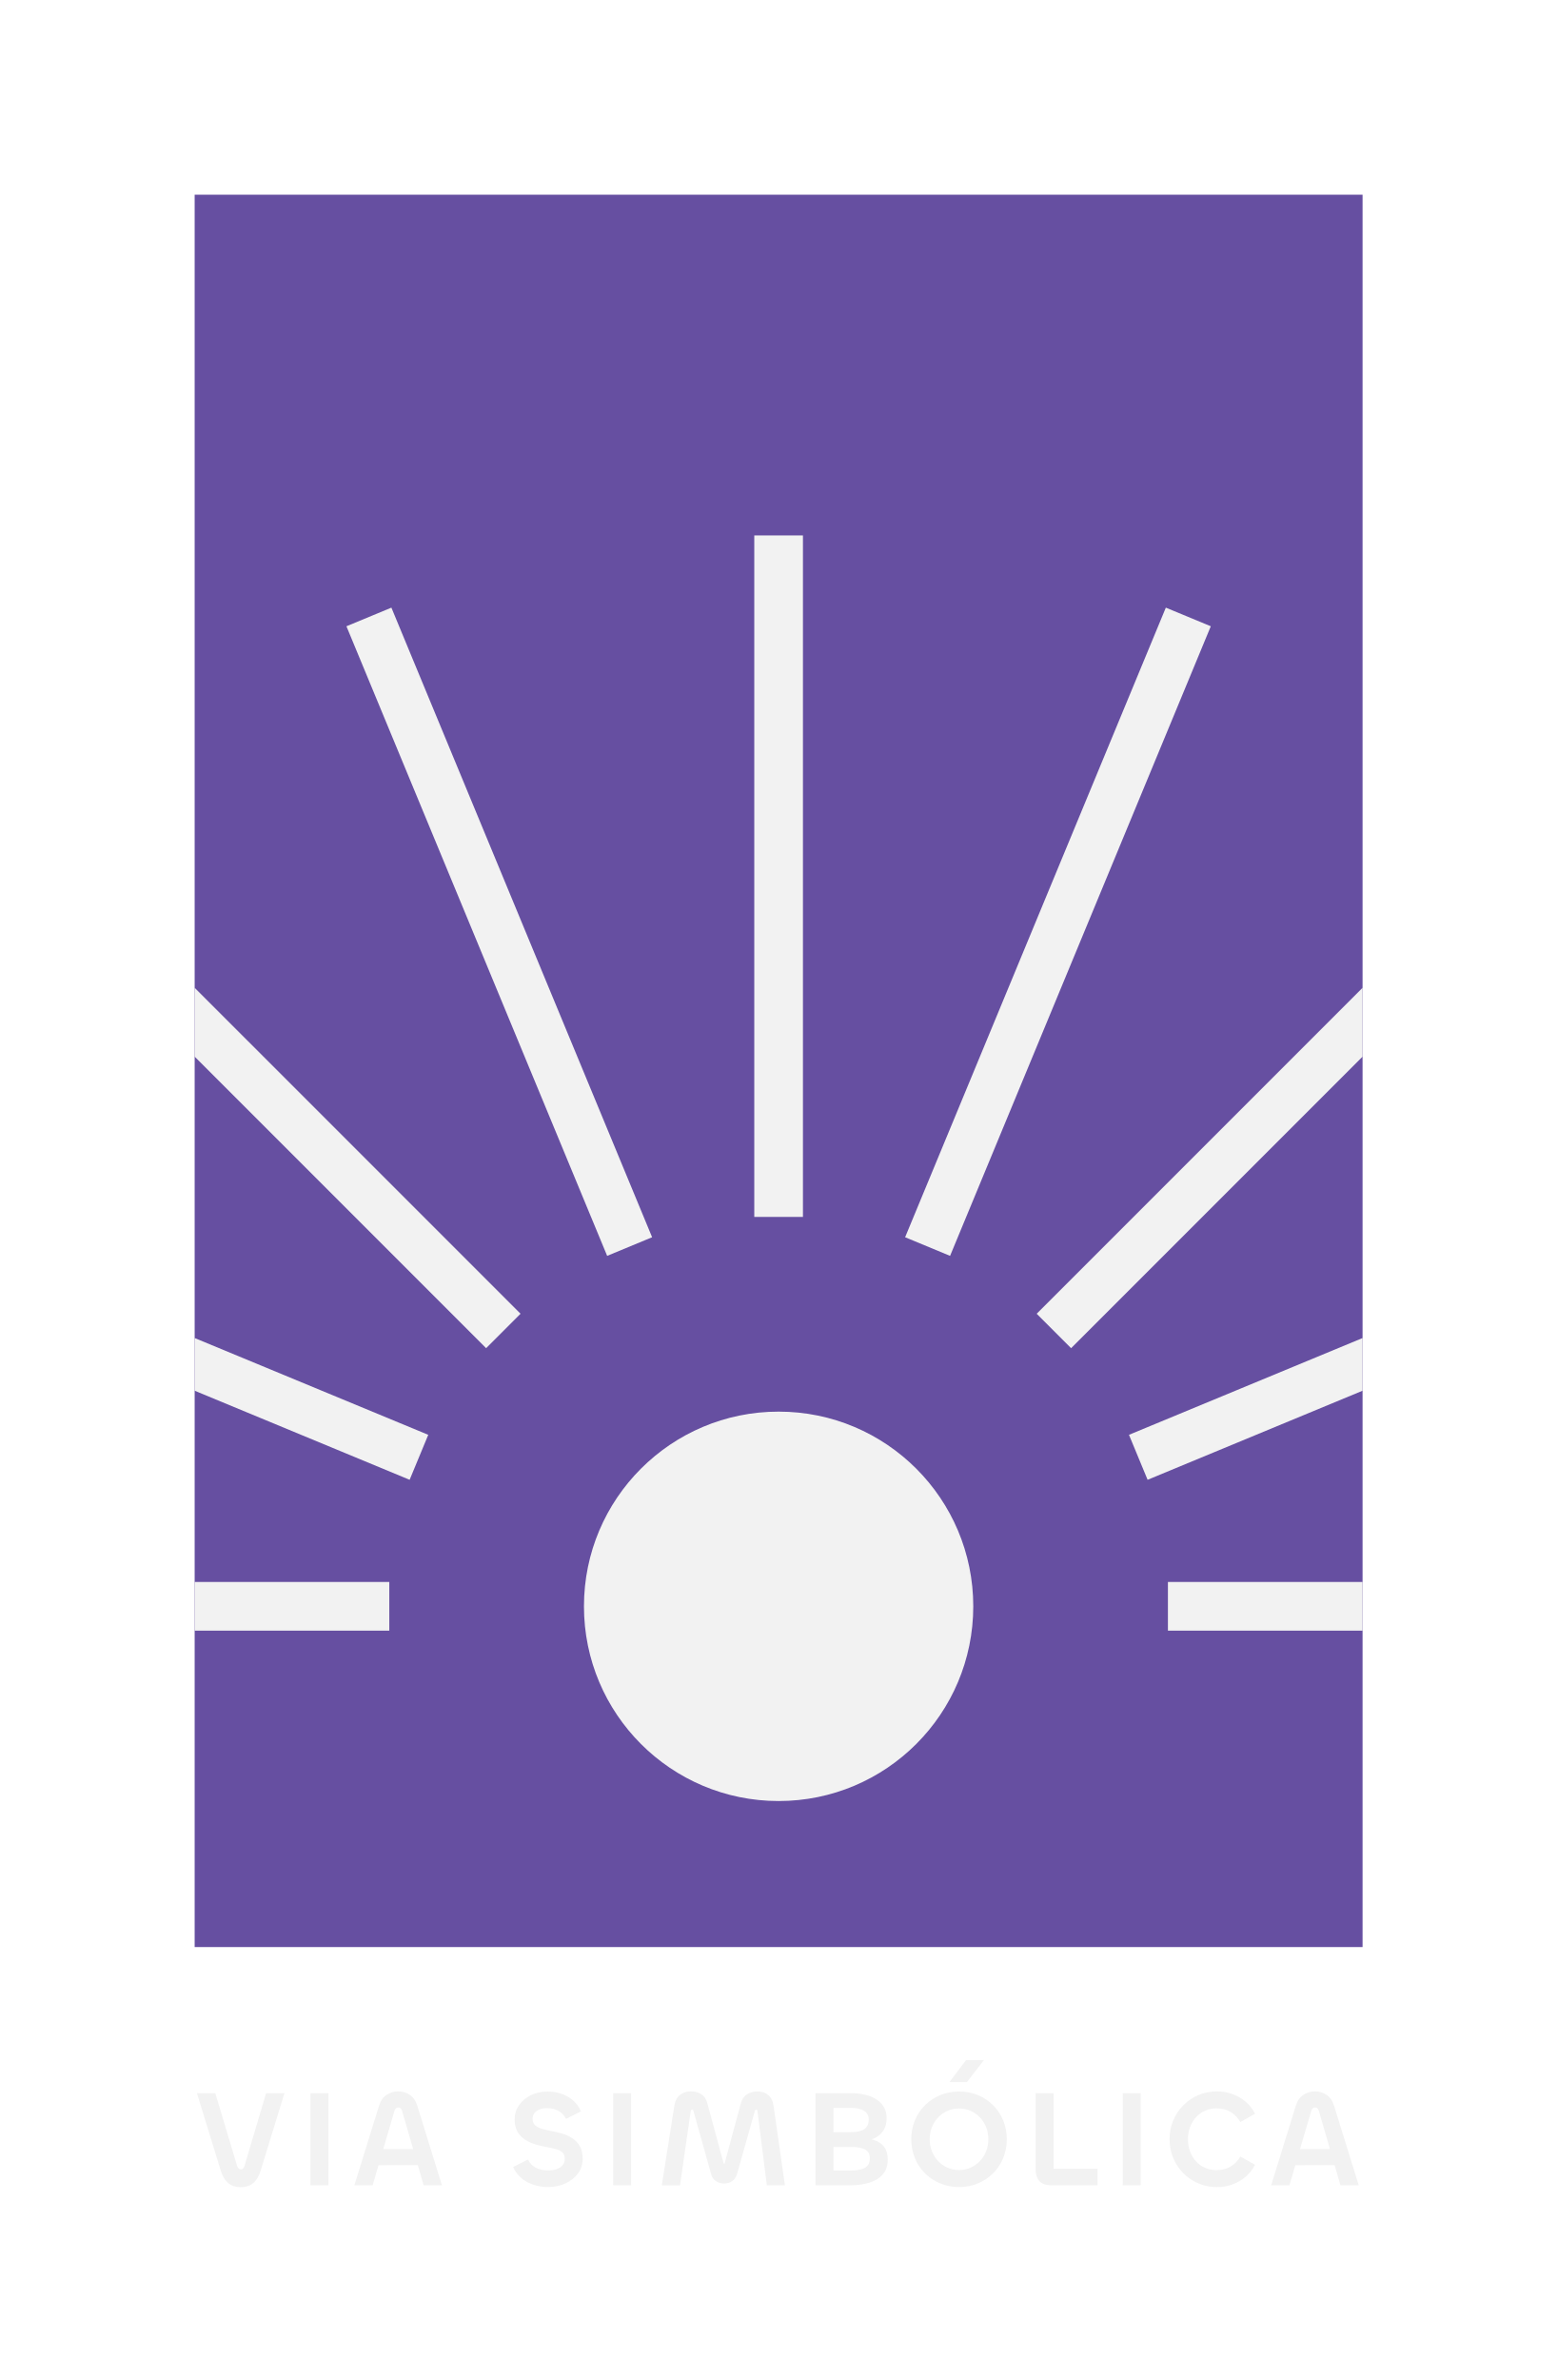
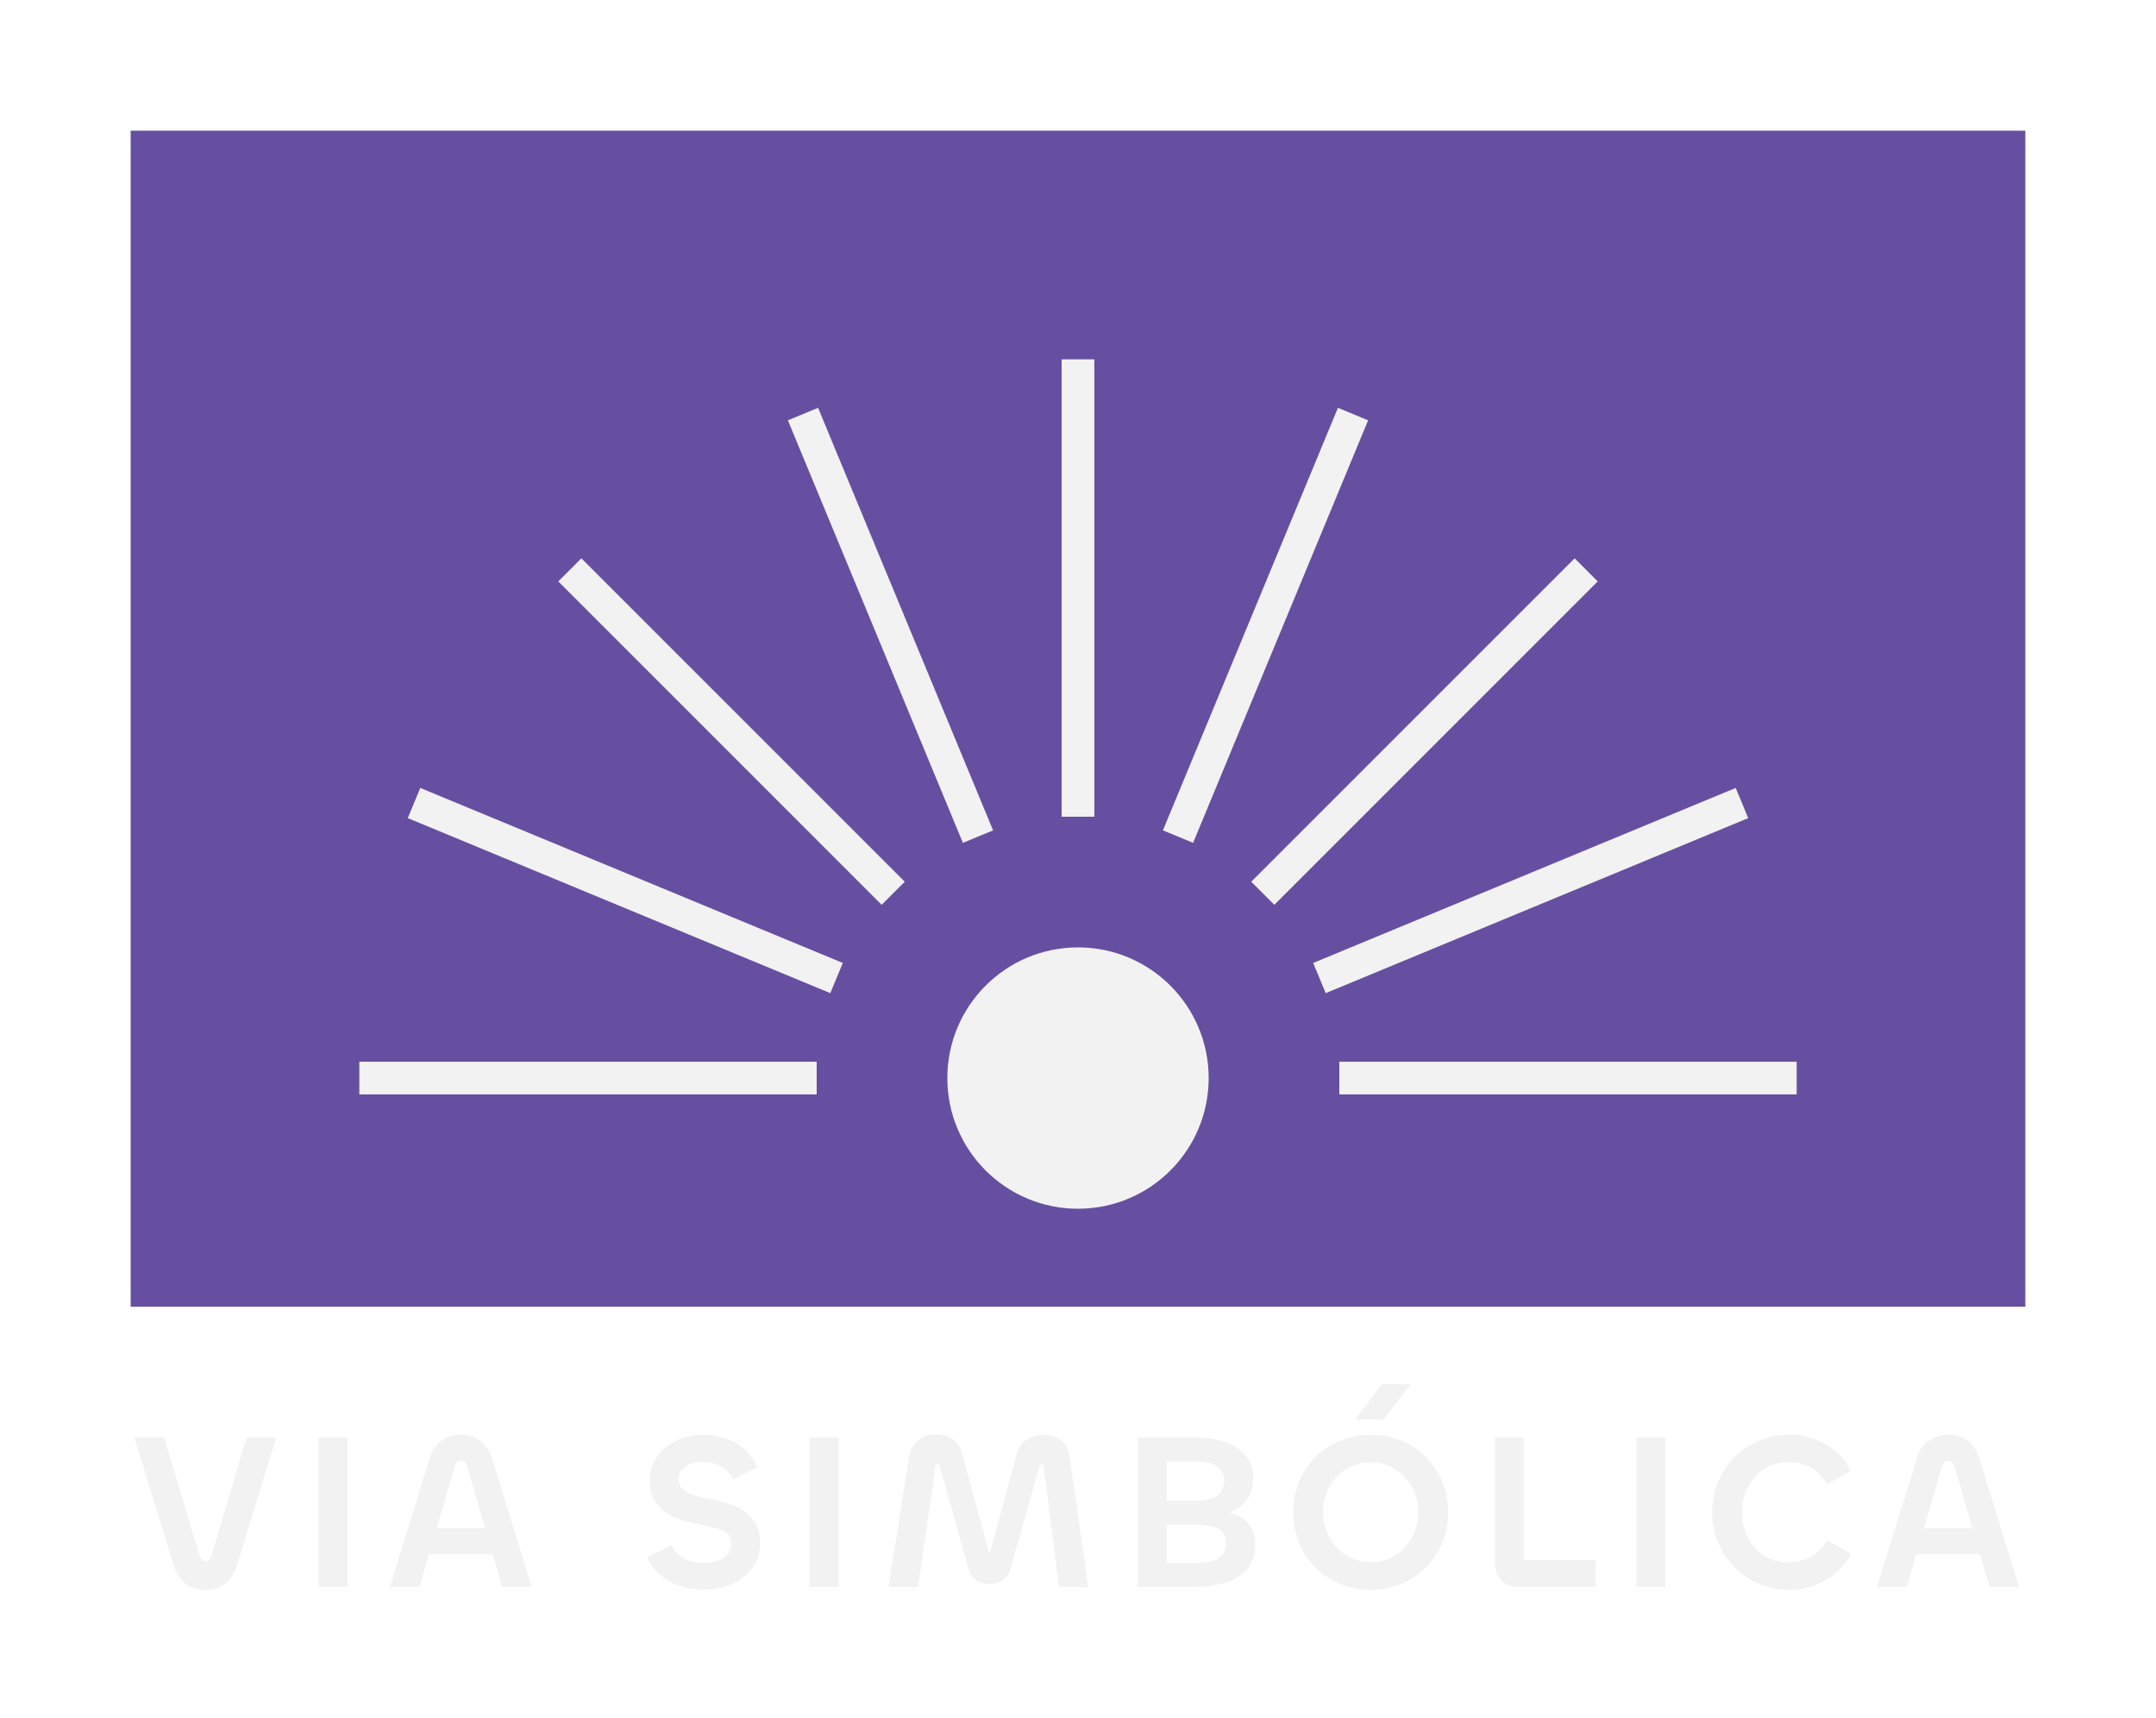
- <svg xmlns="http://www.w3.org/2000/svg" viewBox="0 0 256 391.153">
-   <defs>
-     <clipPath id="placa">
-       <rect width="192" height="288" />
-     </clipPath>
-   </defs>
+ <svg xmlns="http://www.w3.org/2000/svg" viewBox="0 0 528 420.619">
  <g transform="translate(32 32)">
-     <rect width="192" height="288" fill="#664FA1" />
-     <g clip-path="url(#placa)">
-       <g fill="#F2F2F2" transform="translate(96 232)">
-         <rect x="-4" y="-176" width="8" height="112" transform="rotate(0)" />
-         <rect x="-4" y="-176" width="8" height="112" transform="rotate(22.5)" />
-         <rect x="-4" y="-176" width="8" height="112" transform="rotate(-22.5)" />
-         <rect x="-4" y="-176" width="8" height="112" transform="rotate(45)" />
-         <rect x="-4" y="-176" width="8" height="112" transform="rotate(-45)" />
-         <rect x="-4" y="-176" width="8" height="112" transform="rotate(67.5)" />
-         <rect x="-4" y="-176" width="8" height="112" transform="rotate(-67.5)" />
-         <rect x="-4" y="-176" width="8" height="112" transform="rotate(90)" />
-         <rect x="-4" y="-176" width="8" height="112" transform="rotate(-90)" />
-         <circle r="32" />
-       </g>
+     <rect width="464" height="288" fill="#664FA1" />
+     <g fill="#F2F2F2" transform="translate(232 232)">
+       <rect x="-4" y="-176" width="8" height="112" transform="rotate(0)" />
+       <rect x="-4" y="-176" width="8" height="112" transform="rotate(22.5)" />
+       <rect x="-4" y="-176" width="8" height="112" transform="rotate(-22.5)" />
+       <rect x="-4" y="-176" width="8" height="112" transform="rotate(45)" />
+       <rect x="-4" y="-176" width="8" height="112" transform="rotate(-45)" />
+       <rect x="-4" y="-176" width="8" height="112" transform="rotate(67.5)" />
+       <rect x="-4" y="-176" width="8" height="112" transform="rotate(-67.5)" />
+       <rect x="-4" y="-176" width="8" height="112" transform="rotate(90)" />
+       <rect x="-4" y="-176" width="8" height="112" transform="rotate(-90)" />
+       <circle r="32" />
    </g>
  </g>
-   <path fill="#F2F2F2" transform="translate(32 359.153)" d="M7.574 0.31Q6.337 0.31 5.525 -0.361Q4.713 -1.033 4.301 -2.376L0.376 -15.149H3.391L6.979 -3.19Q7.073 -2.912 7.217 -2.768Q7.361 -2.624 7.587 -2.624Q7.824 -2.624 7.967 -2.768Q8.11 -2.912 8.194 -3.19L11.747 -15.149H14.762L10.838 -2.376Q10.425 -1.033 9.624 -0.361Q8.824 0.31 7.574 0.31Z M19.042 -15.149H21.987V0H19.042Z M37.982 -3.311 29.185 -3.3V-5.946H37.982ZM26.257 0 30.323 -13.112Q30.69 -14.297 31.563 -14.867Q32.435 -15.437 33.455 -15.437Q34.498 -15.437 35.359 -14.867Q36.22 -14.297 36.588 -13.112L40.653 0H37.648L34.094 -12.249Q33.925 -12.789 33.468 -12.789Q33.01 -12.789 32.851 -12.249L29.262 0Z M58.136 0.28Q56.143 0.28 54.607 -0.564Q53.071 -1.408 52.353 -3.008L54.812 -4.237Q55.208 -3.356 56.056 -2.902Q56.904 -2.449 58.136 -2.449Q58.912 -2.449 59.518 -2.663Q60.124 -2.877 60.485 -3.301Q60.845 -3.725 60.845 -4.34Q60.845 -5.044 60.452 -5.406Q60.059 -5.769 59.389 -5.954Q58.719 -6.138 57.889 -6.279Q57.032 -6.435 56.113 -6.694Q55.194 -6.953 54.392 -7.448Q53.59 -7.942 53.099 -8.757Q52.609 -9.572 52.609 -10.823Q52.609 -12.13 53.325 -13.165Q54.041 -14.2 55.264 -14.803Q56.488 -15.406 58.007 -15.406Q59.842 -15.406 61.32 -14.578Q62.798 -13.749 63.504 -12.149L61.055 -10.91Q60.658 -11.717 59.864 -12.197Q59.069 -12.678 57.888 -12.678Q57.219 -12.678 56.693 -12.465Q56.168 -12.252 55.861 -11.855Q55.554 -11.459 55.554 -10.93Q55.554 -10.248 55.971 -9.867Q56.388 -9.486 57.087 -9.284Q57.786 -9.082 58.642 -8.918Q59.499 -8.763 60.399 -8.504Q61.299 -8.244 62.067 -7.75Q62.834 -7.255 63.312 -6.442Q63.79 -5.628 63.79 -4.364Q63.79 -3.017 63.033 -1.972Q62.276 -0.927 60.996 -0.324Q59.715 0.28 58.136 0.28Z M68.806 -15.149H71.751V0H68.806Z M79.79 0.01H76.798L78.875 -13.17Q79.06 -14.28 79.794 -14.858Q80.527 -15.437 81.599 -15.437Q82.54 -15.437 83.276 -14.981Q84.012 -14.525 84.277 -13.505L86.941 -3.664Q86.977 -3.526 87.041 -3.526Q87.087 -3.526 87.105 -3.551Q87.123 -3.577 87.141 -3.664L89.782 -13.448Q90.047 -14.467 90.806 -14.947Q91.566 -15.427 92.52 -15.427Q93.567 -15.427 94.283 -14.837Q94.999 -14.247 95.161 -13.103L97.036 0H94.066L92.527 -12.151Q92.52 -12.298 92.476 -12.37Q92.433 -12.441 92.316 -12.441Q92.239 -12.441 92.176 -12.38Q92.112 -12.318 92.084 -12.191L89.169 -1.868Q88.936 -1.077 88.361 -0.682Q87.785 -0.287 87.041 -0.287Q86.319 -0.287 85.714 -0.669Q85.11 -1.052 84.913 -1.808L82 -12.211Q81.972 -12.349 81.918 -12.4Q81.865 -12.451 81.778 -12.451Q81.691 -12.451 81.628 -12.385Q81.564 -12.318 81.546 -12.161Z M107.676 0H102.065V-15.149H107.747Q110.562 -15.149 112.16 -14.058Q113.759 -12.966 113.759 -11.035Q113.759 -9.785 113.175 -8.928Q112.592 -8.071 111.565 -7.642Q110.537 -7.212 109.177 -7.212V-7.788Q110.541 -7.788 111.623 -7.46Q112.705 -7.131 113.324 -6.348Q113.942 -5.565 113.942 -4.216Q113.942 -3.085 113.471 -2.278Q113 -1.471 112.151 -0.971Q111.303 -0.47 110.163 -0.235Q109.023 0 107.676 0ZM105.01 -6.304V-2.429H107.82Q108.494 -2.429 109.066 -2.517Q109.637 -2.605 110.072 -2.818Q110.506 -3.03 110.752 -3.418Q110.997 -3.805 110.997 -4.417Q110.997 -5.473 110.219 -5.889Q109.44 -6.304 107.861 -6.304ZM105.01 -12.72V-8.733H107.861Q109.409 -8.733 110.112 -9.246Q110.814 -9.759 110.814 -10.808Q110.814 -11.749 110.062 -12.235Q109.31 -12.72 107.902 -12.72Z M125.665 0.288Q124.002 0.288 122.572 -0.305Q121.141 -0.897 120.068 -1.963Q118.995 -3.029 118.402 -4.469Q117.81 -5.908 117.81 -7.579Q117.81 -9.239 118.402 -10.668Q118.995 -12.097 120.068 -13.163Q121.141 -14.229 122.572 -14.822Q124.002 -15.414 125.665 -15.414Q127.34 -15.414 128.764 -14.822Q130.188 -14.229 131.256 -13.163Q132.325 -12.097 132.917 -10.668Q133.51 -9.239 133.51 -7.579Q133.51 -5.908 132.917 -4.469Q132.325 -3.029 131.251 -1.963Q130.178 -0.897 128.759 -0.305Q127.34 0.288 125.665 0.288ZM125.665 -2.503Q126.667 -2.503 127.547 -2.893Q128.427 -3.284 129.087 -3.972Q129.746 -4.66 130.114 -5.586Q130.482 -6.511 130.482 -7.579Q130.482 -8.648 130.114 -9.562Q129.746 -10.477 129.087 -11.165Q128.427 -11.853 127.552 -12.238Q126.677 -12.624 125.665 -12.624Q124.653 -12.624 123.772 -12.238Q122.892 -11.853 122.233 -11.165Q121.573 -10.477 121.205 -9.562Q120.837 -8.648 120.837 -7.579Q120.837 -6.511 121.205 -5.586Q121.573 -4.66 122.233 -3.972Q122.892 -3.284 123.772 -2.893Q124.653 -2.503 125.665 -2.503ZM126.952 -16.957H124.083L126.815 -20.584H129.756Z M141.2 -15.149V-2.718H148.437V0H140.89Q139.48 0 138.868 -0.694Q138.255 -1.387 138.255 -2.562V-15.149Z M152.574 -15.149H155.519V0H152.574Z M168.073 0.298Q166.43 0.298 165.016 -0.306Q163.602 -0.91 162.534 -1.987Q161.466 -3.064 160.867 -4.497Q160.269 -5.93 160.269 -7.579Q160.269 -9.227 160.867 -10.65Q161.466 -12.073 162.534 -13.15Q163.602 -14.227 165.016 -14.831Q166.43 -15.435 168.073 -15.435Q169.385 -15.435 170.598 -14.998Q171.811 -14.561 172.781 -13.737Q173.75 -12.913 174.311 -11.752L171.91 -10.395Q171.304 -11.435 170.335 -12.039Q169.365 -12.644 167.953 -12.644Q166.949 -12.644 166.102 -12.26Q165.256 -11.875 164.625 -11.193Q163.995 -10.512 163.645 -9.586Q163.296 -8.661 163.296 -7.579Q163.296 -6.486 163.64 -5.556Q163.984 -4.625 164.609 -3.943Q165.233 -3.261 166.091 -2.877Q166.949 -2.493 167.953 -2.493Q169.365 -2.493 170.347 -3.104Q171.329 -3.715 171.91 -4.731L174.311 -3.375Q173.75 -2.226 172.781 -1.401Q171.811 -0.576 170.598 -0.139Q169.385 0.298 168.073 0.298Z M188.696 -3.311 179.899 -3.3V-5.946H188.696ZM176.971 0 181.037 -13.112Q181.404 -14.297 182.276 -14.867Q183.149 -15.437 184.169 -15.437Q185.212 -15.437 186.073 -14.867Q186.934 -14.297 187.302 -13.112L191.367 0H188.362L184.808 -12.249Q184.639 -12.789 184.181 -12.789Q183.724 -12.789 183.565 -12.249L179.976 0Z" />
+   <path fill="#F2F2F2" transform="translate(32 388.619)" d="M18.304 0.749Q15.315 0.749 13.353 -0.873Q11.391 -2.496 10.394 -5.742L0.909 -36.611H8.195L16.867 -7.71Q17.093 -7.037 17.441 -6.689Q17.79 -6.34 18.334 -6.34Q18.909 -6.34 19.254 -6.689Q19.6 -7.037 19.802 -7.71L28.389 -36.611H35.675L26.191 -5.742Q25.193 -2.496 23.259 -0.873Q21.324 0.749 18.304 0.749Z M46.018 -36.611H53.135V0H46.018Z M91.79 -8 70.53 -7.976V-14.37H91.79ZM63.455 0 73.28 -31.686Q74.168 -34.55 76.276 -35.928Q78.384 -37.306 80.85 -37.306Q83.371 -37.306 85.452 -35.928Q87.532 -34.55 88.421 -31.686L98.245 0H90.984L82.394 -29.601Q81.986 -30.906 80.88 -30.906Q79.775 -30.906 79.391 -29.601L70.717 0Z M140.495 0.676Q135.68 0.676 131.967 -1.364Q128.255 -3.403 126.519 -7.269L132.461 -10.24Q133.42 -8.11 135.468 -7.014Q137.517 -5.918 140.495 -5.918Q142.371 -5.918 143.835 -6.435Q145.299 -6.952 146.171 -7.978Q147.043 -9.003 147.043 -10.487Q147.043 -12.19 146.092 -13.065Q145.141 -13.941 143.523 -14.388Q141.905 -14.834 139.898 -15.175Q137.827 -15.551 135.606 -16.177Q133.386 -16.804 131.447 -17.999Q129.508 -19.194 128.323 -21.162Q127.138 -23.131 127.138 -26.156Q127.138 -29.314 128.868 -31.815Q130.598 -34.317 133.556 -35.774Q136.514 -37.232 140.184 -37.232Q144.617 -37.232 148.19 -35.229Q151.762 -33.227 153.468 -29.36L147.55 -26.365Q146.591 -28.315 144.671 -29.477Q142.75 -30.639 139.895 -30.639Q138.28 -30.639 137.009 -30.124Q135.739 -29.609 134.997 -28.651Q134.254 -27.692 134.254 -26.415Q134.254 -24.767 135.262 -23.846Q136.27 -22.926 137.96 -22.437Q139.651 -21.948 141.718 -21.553Q143.789 -21.177 145.965 -20.55Q148.14 -19.924 149.995 -18.729Q151.849 -17.534 153.004 -15.568Q154.16 -13.602 154.16 -10.547Q154.16 -7.291 152.33 -4.766Q150.5 -2.24 147.406 -0.782Q144.312 0.676 140.495 0.676Z M166.282 -36.611H173.399V0H166.282Z M192.825 0.024H185.594L190.615 -31.828Q191.062 -34.509 192.835 -35.908Q194.608 -37.306 197.197 -37.306Q199.472 -37.306 201.251 -36.203Q203.029 -35.101 203.669 -32.637L210.106 -8.855Q210.193 -8.52 210.348 -8.52Q210.46 -8.52 210.503 -8.583Q210.547 -8.645 210.59 -8.855L216.973 -32.498Q217.613 -34.962 219.449 -36.121Q221.284 -37.281 223.59 -37.281Q226.119 -37.281 227.85 -35.856Q229.58 -34.431 229.972 -31.664L234.503 0H227.326L223.608 -29.364Q223.589 -29.72 223.484 -29.893Q223.379 -30.066 223.097 -30.066Q222.912 -30.066 222.758 -29.917Q222.604 -29.769 222.536 -29.462L215.491 -4.515Q214.93 -2.602 213.538 -1.648Q212.147 -0.694 210.348 -0.694Q208.604 -0.694 207.143 -1.618Q205.683 -2.542 205.206 -4.37L198.166 -29.511Q198.098 -29.843 197.969 -29.966Q197.84 -30.09 197.63 -30.09Q197.421 -30.09 197.267 -29.93Q197.113 -29.769 197.07 -29.388Z M260.217 0H246.658V-36.611H260.389Q267.192 -36.611 271.054 -33.973Q274.916 -31.335 274.916 -26.668Q274.916 -23.647 273.506 -21.576Q272.096 -19.505 269.614 -18.467Q267.132 -17.429 263.844 -17.429V-18.822Q267.14 -18.822 269.756 -18.028Q272.371 -17.233 273.866 -15.341Q275.36 -13.449 275.36 -10.188Q275.36 -7.455 274.222 -5.505Q273.083 -3.556 271.033 -2.346Q268.982 -1.136 266.228 -0.568Q263.473 0 260.217 0ZM253.775 -15.235V-5.871H260.566Q262.195 -5.871 263.576 -6.084Q264.956 -6.296 266.006 -6.809Q267.056 -7.323 267.65 -8.26Q268.244 -9.197 268.244 -10.675Q268.244 -13.228 266.362 -14.231Q264.48 -15.235 260.664 -15.235ZM253.775 -30.74V-21.106H260.664Q264.406 -21.106 266.103 -22.345Q267.8 -23.585 267.8 -26.12Q267.8 -28.394 265.983 -29.567Q264.167 -30.74 260.762 -30.74Z M303.69 0.695Q299.671 0.695 296.215 -0.737Q292.758 -2.169 290.165 -4.745Q287.571 -7.321 286.139 -10.799Q284.707 -14.277 284.707 -18.315Q284.707 -22.328 286.139 -25.782Q287.571 -29.235 290.165 -31.811Q292.758 -34.387 296.215 -35.819Q299.671 -37.251 303.69 -37.251Q307.739 -37.251 311.18 -35.819Q314.621 -34.387 317.203 -31.811Q319.784 -29.235 321.216 -25.782Q322.648 -22.328 322.648 -18.315Q322.648 -14.277 321.216 -10.799Q319.784 -7.321 317.191 -4.745Q314.597 -2.169 311.168 -0.737Q307.739 0.695 303.69 0.695ZM303.69 -6.049Q306.111 -6.049 308.239 -6.992Q310.366 -7.936 311.96 -9.599Q313.553 -11.262 314.443 -13.499Q315.332 -15.735 315.332 -18.315Q315.332 -20.9 314.443 -23.109Q313.553 -25.318 311.96 -26.981Q310.366 -28.644 308.251 -29.576Q306.136 -30.508 303.69 -30.508Q301.244 -30.508 299.116 -29.576Q296.989 -28.644 295.395 -26.981Q293.802 -25.318 292.912 -23.109Q292.023 -20.9 292.023 -18.315Q292.023 -15.735 292.912 -13.499Q293.802 -11.262 295.395 -9.599Q296.989 -7.936 299.116 -6.992Q301.244 -6.049 303.69 -6.049ZM306.8 -40.981H299.868L306.47 -49.744H313.576Z M341.234 -36.611V-6.569H358.722V0H340.484Q337.077 0 335.597 -1.676Q334.117 -3.352 334.117 -6.193V-36.611Z M368.72 -36.611H375.837V0H368.72Z M406.176 0.719Q402.206 0.719 398.789 -0.74Q395.372 -2.199 392.791 -4.802Q390.209 -7.405 388.762 -10.868Q387.316 -14.331 387.316 -18.315Q387.316 -22.298 388.762 -25.737Q390.209 -29.175 392.791 -31.779Q395.372 -34.382 398.789 -35.841Q402.206 -37.3 406.176 -37.3Q409.347 -37.3 412.279 -36.244Q415.211 -35.188 417.553 -33.198Q419.895 -31.207 421.252 -28.401L415.449 -25.122Q413.986 -27.634 411.642 -29.095Q409.298 -30.557 405.887 -30.557Q403.46 -30.557 401.414 -29.628Q399.368 -28.699 397.844 -27.051Q396.32 -25.403 395.476 -23.166Q394.631 -20.93 394.631 -18.315Q394.631 -15.675 395.464 -13.427Q396.296 -11.178 397.805 -9.53Q399.314 -7.882 401.387 -6.953Q403.46 -6.024 405.887 -6.024Q409.298 -6.024 411.672 -7.501Q414.046 -8.977 415.449 -11.434L421.252 -8.155Q419.895 -5.379 417.553 -3.386Q415.211 -1.392 412.279 -0.336Q409.347 0.719 406.176 0.719Z M456.015 -8 434.755 -7.976V-14.37H456.015ZM427.68 0 437.505 -31.686Q438.393 -34.55 440.501 -35.928Q442.609 -37.306 445.075 -37.306Q447.596 -37.306 449.677 -35.928Q451.757 -34.55 452.646 -31.686L462.47 0H455.209L446.619 -29.601Q446.211 -30.906 445.105 -30.906Q444 -30.906 443.616 -29.601L434.942 0Z" />
</svg>
